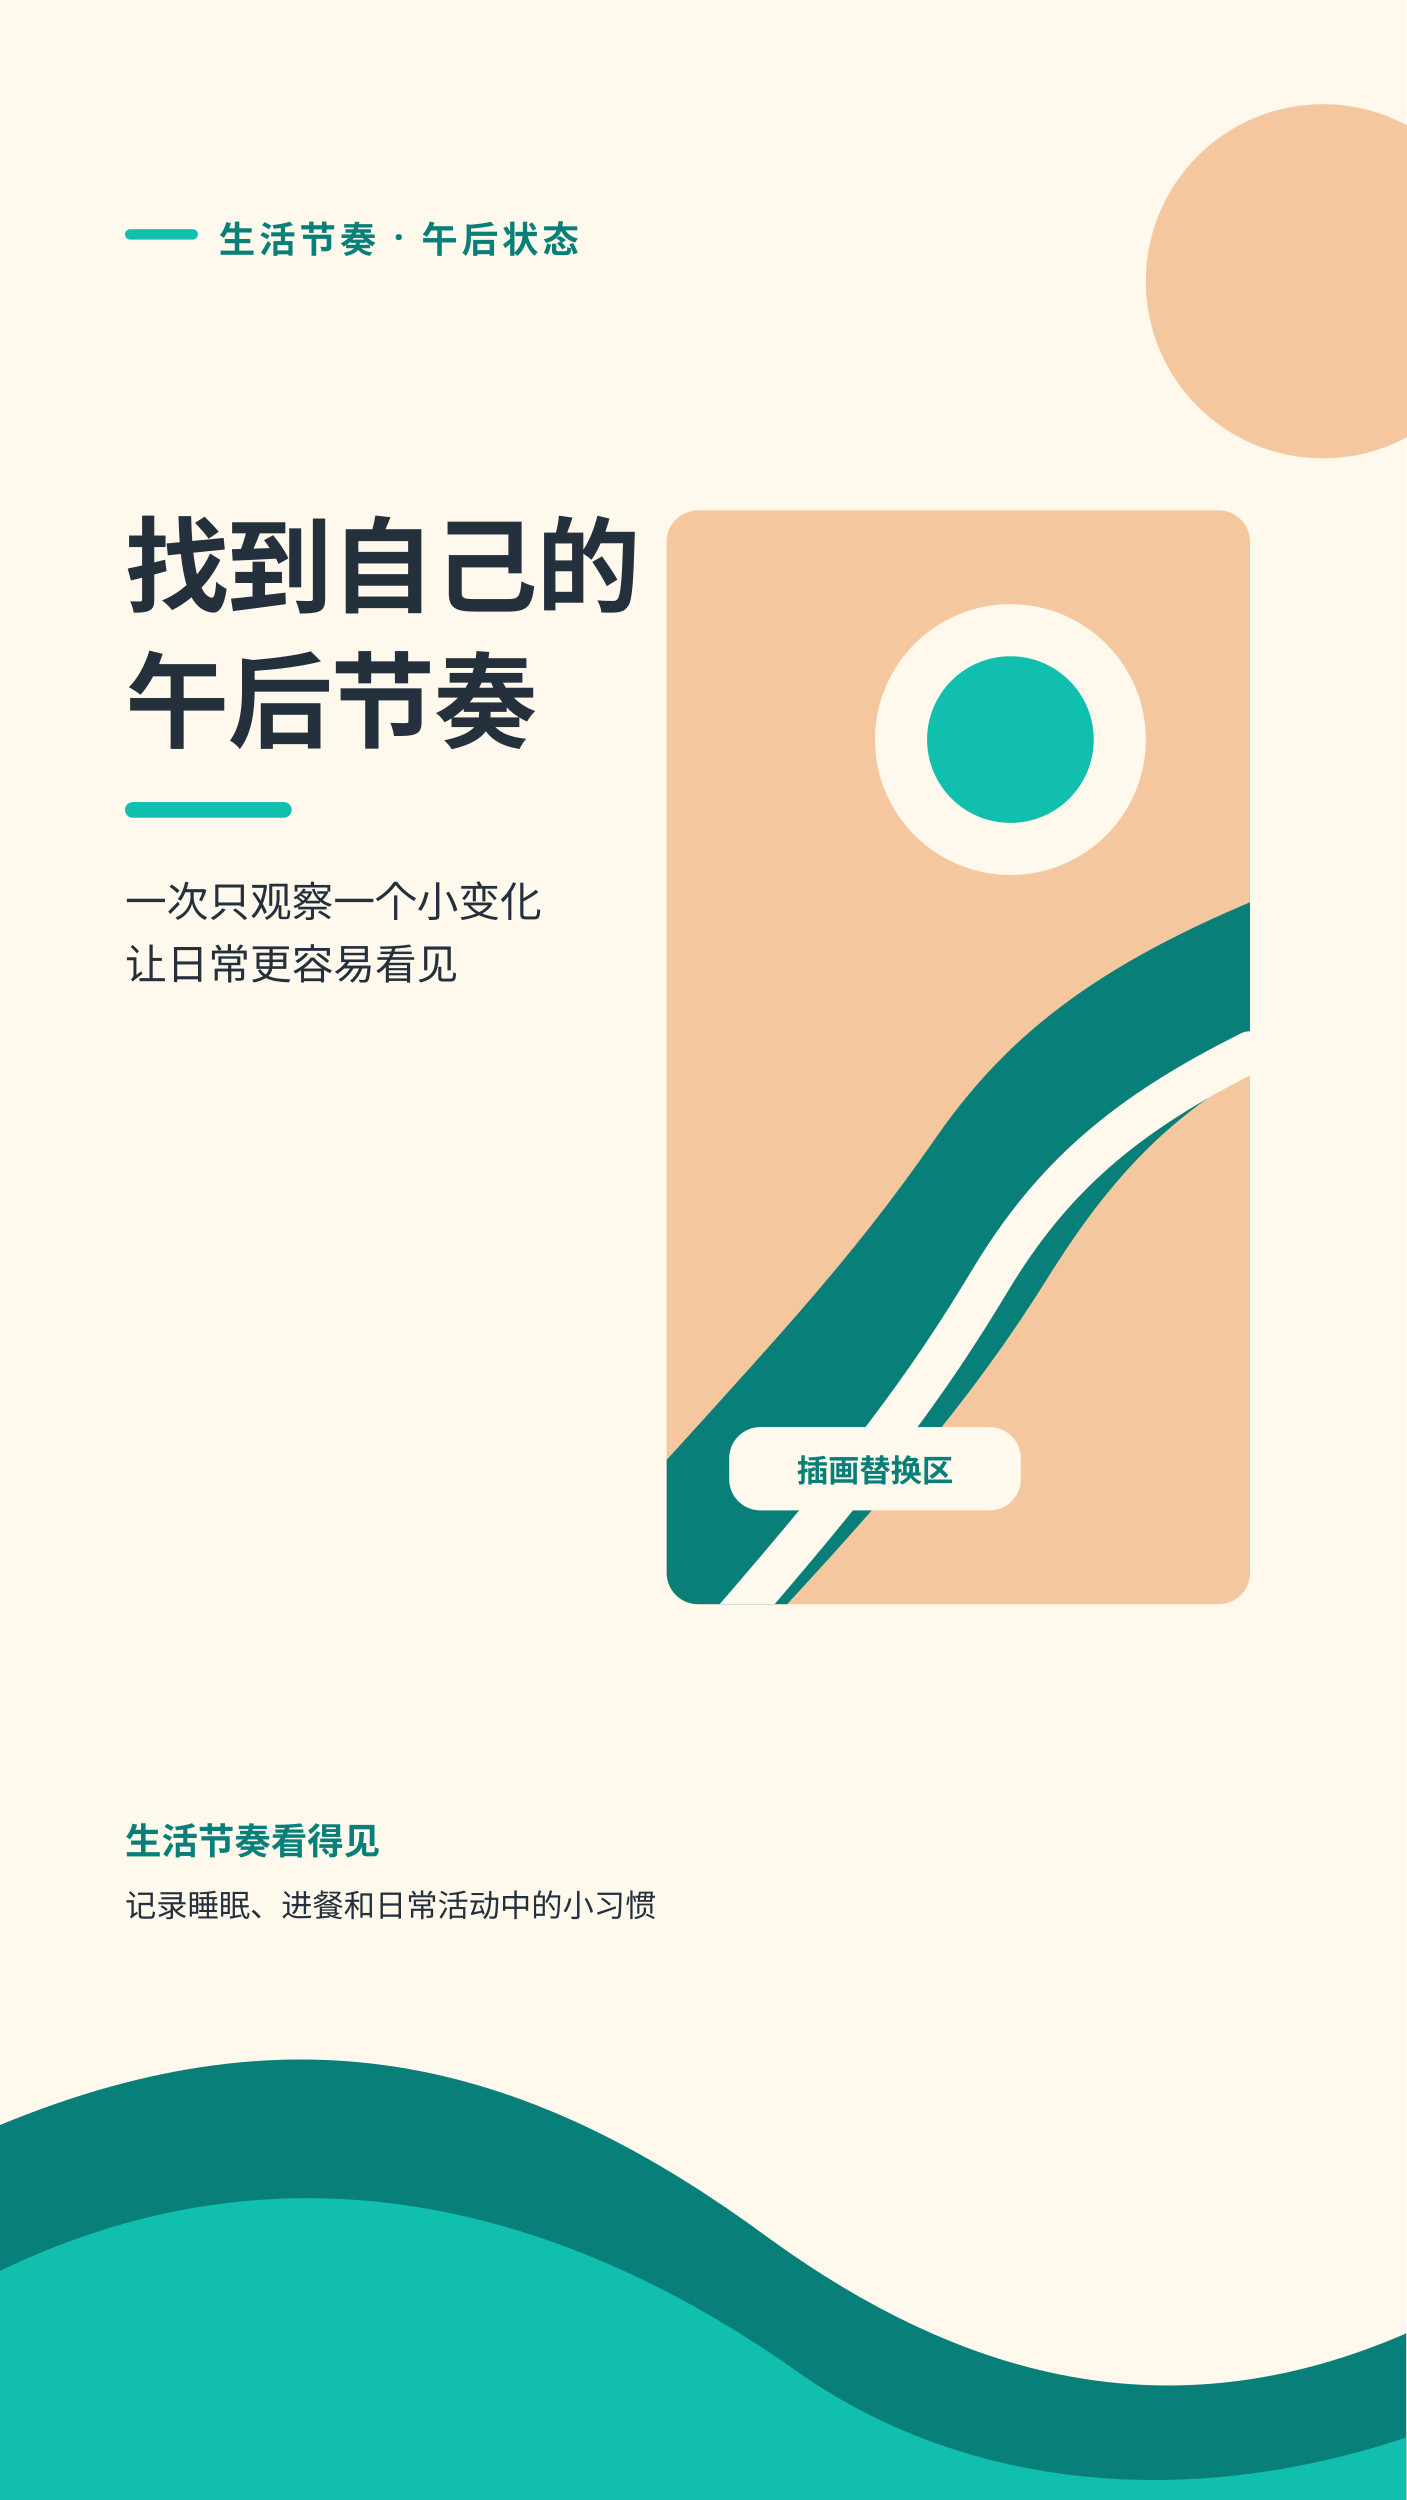
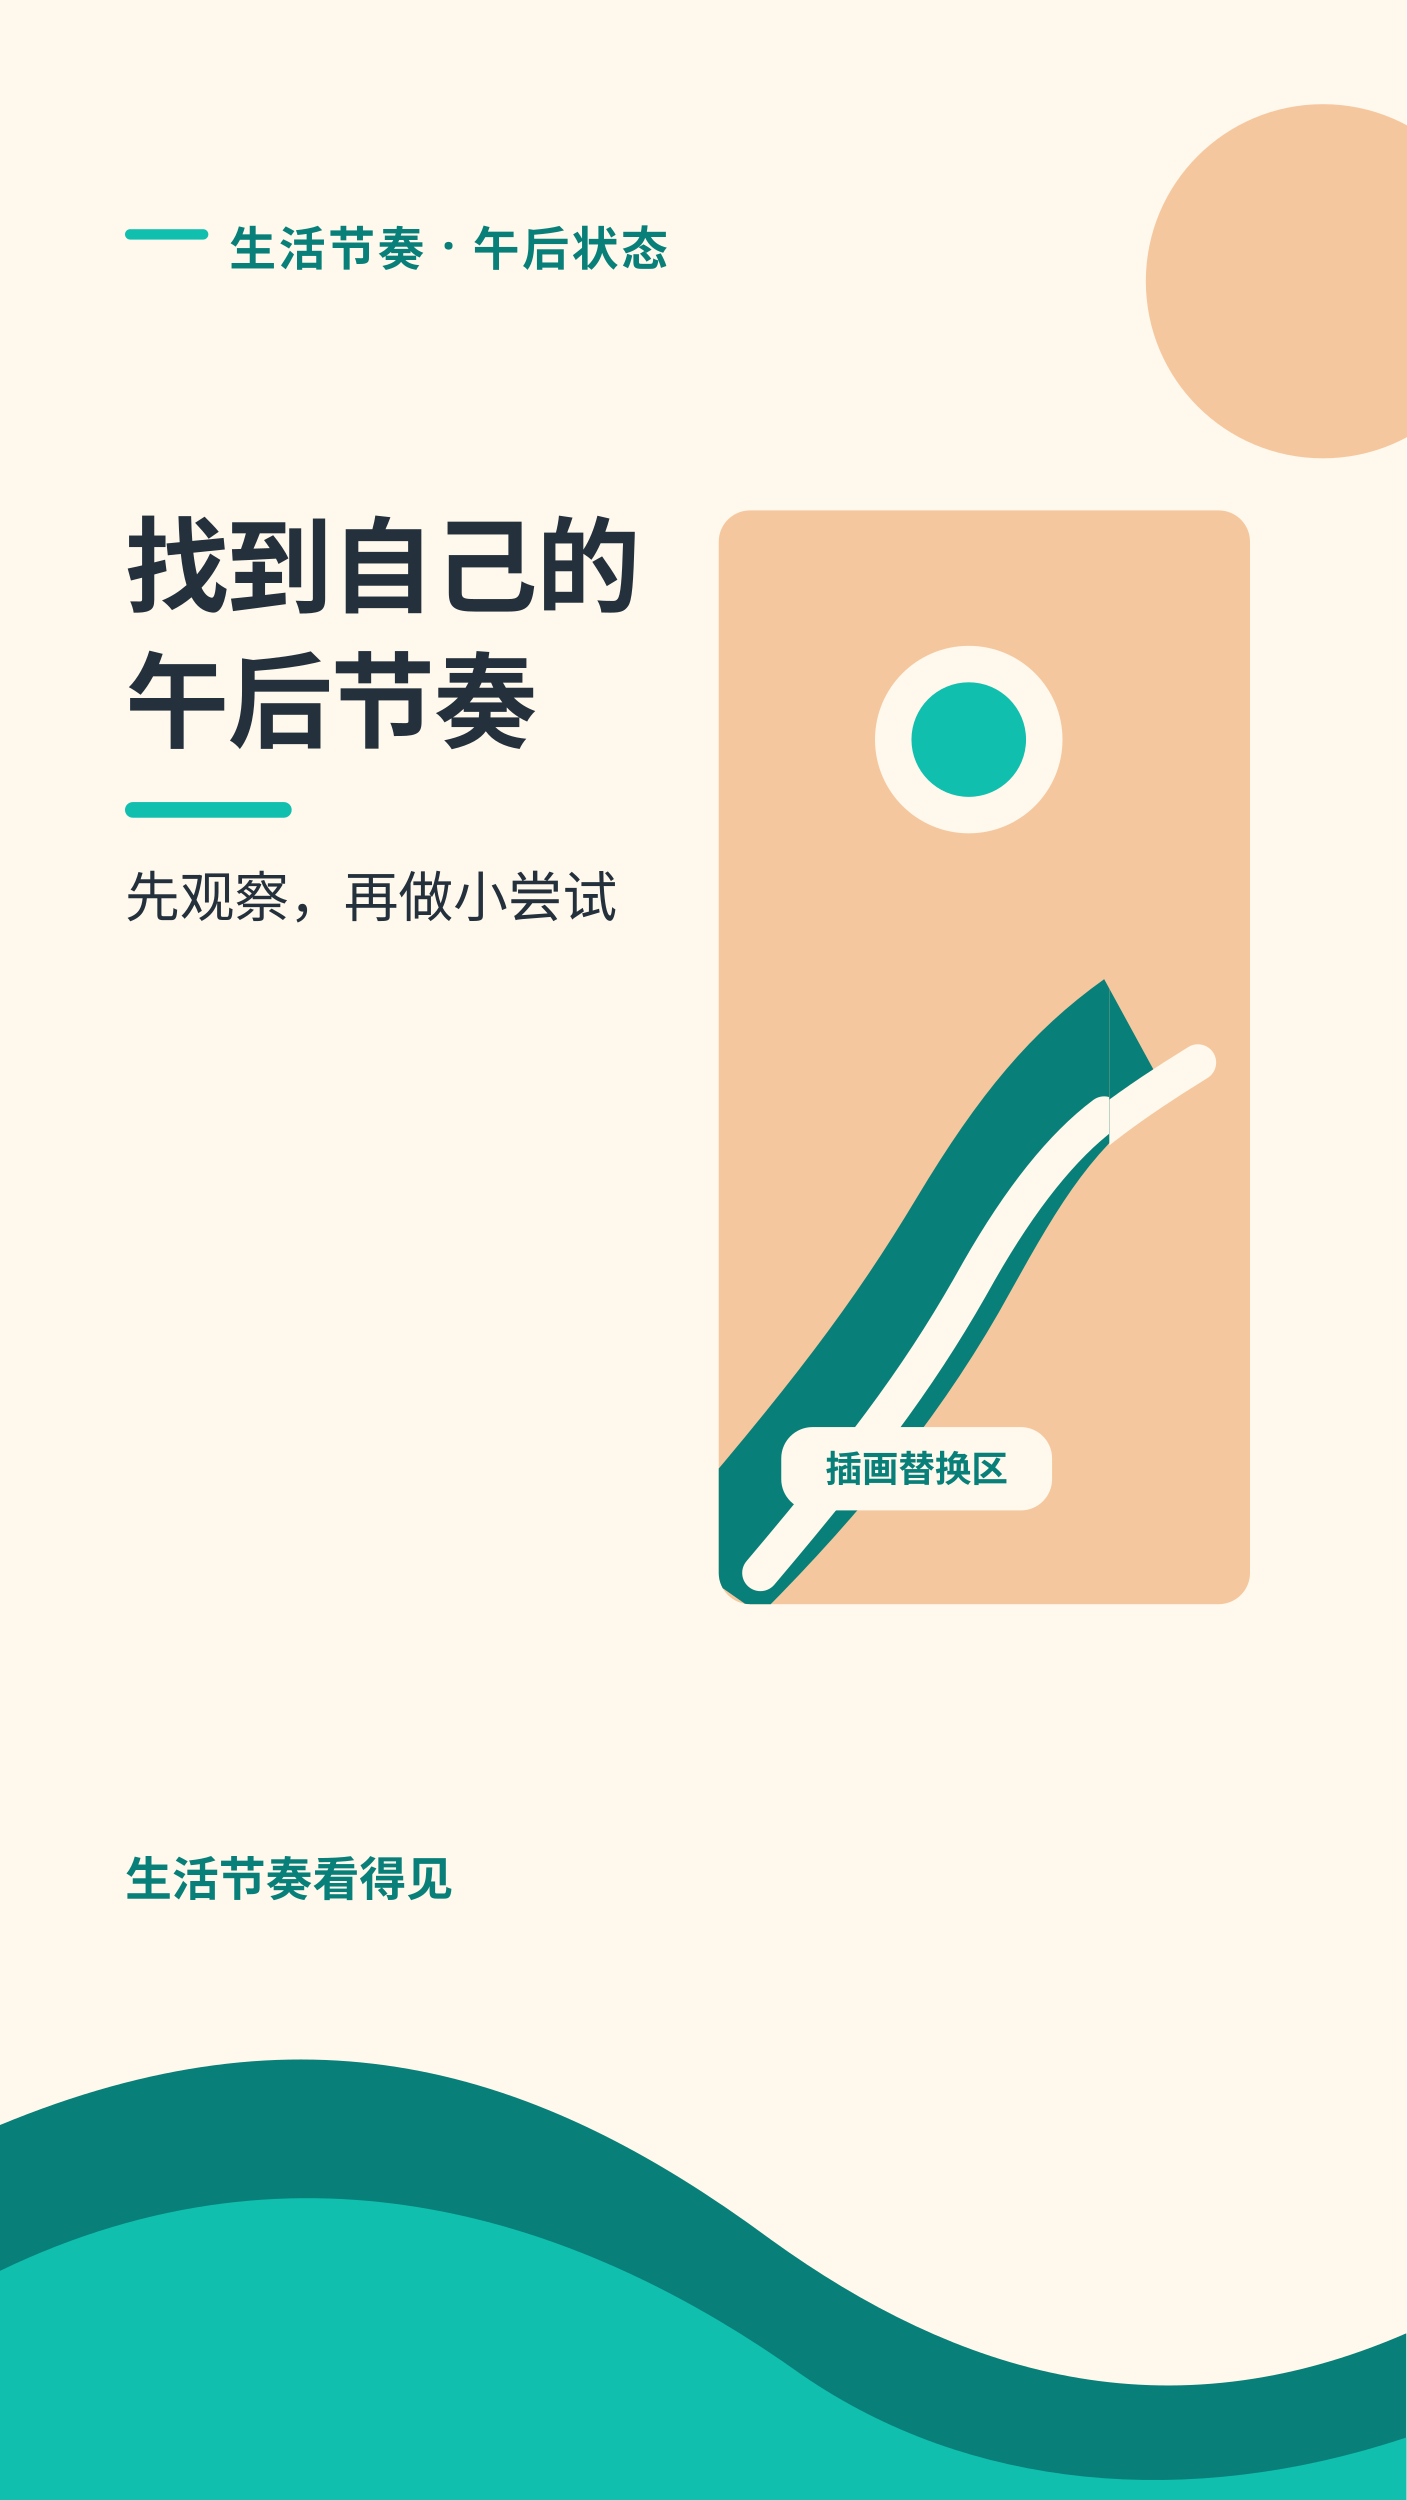
<svg xmlns="http://www.w3.org/2000/svg" width="1080" height="1920" viewBox="0 0 1080 1920" role="img" aria-labelledby="title desc">
  <defs>
-     <clipPath id="illustration-clip">
-       <rect x="512" y="392" width="448" height="840" rx="24" ry="24" />
+     <clipPath id="slot-clip">
+       <rect x="552" y="392" width="408" height="840" rx="24" ry="24" />
+     </clipPath>
+     <clipPath id="core-clip">
+       <rect x="552" y="392" width="300" height="840" />
+     </clipPath>
+     <clipPath id="decorative-clip">
+       <rect x="852" y="392" width="108" height="840" />
    </clipPath>
  </defs>
  <g id="background">
    <rect width="1080" height="1920" fill="#FFF8EC" />
    <circle cx="1016" cy="216" r="136" fill="#F5C79E" />
    <path d="M0 1632 C232 1536 408 1584 592 1720 C736 1824 896 1872 1080 1792 L1080 1920 L0 1920 Z" fill="#087F78" />
    <path d="M0 1744 C232 1632 448 1704 616 1824 C744 1912 912 1928 1080 1872 L1080 1920 L0 1920 Z" fill="#10BFAE" />
  </g>
  <g id="series-marker" font-family="Microsoft YaHei, sans-serif">
-     <rect x="96" y="176" width="56" height="8" rx="4" fill="#10BFAE" />
-     <text x="168" y="194" fill="#087F78" font-size="28" font-weight="600" letter-spacing="3">生活节奏 · 午后状态</text>
+     <rect x="96" y="176" width="64" height="8" rx="4" fill="#10BFAE" />
+     <text x="176" y="204" fill="#087F78" font-size="36" font-weight="600" letter-spacing="2">生活节奏 · 午后状态</text>
  </g>
  <g id="headline" font-family="Noto Sans SC, Microsoft YaHei, sans-serif" fill="#24313D" font-weight="700">
    <text x="96" y="464" font-size="80" letter-spacing="-1">找到自己的</text>
    <text x="96" y="568" font-size="80" letter-spacing="-1">午后节奏</text>
    <rect x="96" y="616" width="128" height="12" rx="6" fill="#10BFAE" />
  </g>
-   <g id="supporting-copy" font-family="Microsoft YaHei, sans-serif" fill="#24313D">
-     <text x="96" y="704" font-size="32">一次只观察一个小变化</text>
-     <text x="96" y="752" font-size="32">让日常更容易看见</text>
+   <g id="supporting-copy" font-family="Microsoft YaHei, sans-serif" fill="#24313D" font-size="42">
+     <text x="96" y="704">先观察，再做小尝试</text>
  </g>
-   <g id="illustration-slot" clip-path="url(#illustration-clip)">
-     <rect x="512" y="392" width="448" height="840" rx="24" fill="#F5C79E" />
-     <circle cx="776" cy="568" r="104" fill="#FFF8EC" />
-     <circle cx="776" cy="568" r="64" fill="#10BFAE" />
-     <path d="M448 1192 C592 1032 648 976 720 872 C776 792 848 736 992 680 L1040 784 C920 832 864 888 808 976 C744 1080 672 1160 560 1280 Z" fill="#087F78" />
-     <path d="M560 1248 C664 1128 712 1064 760 984 C808 904 864 856 960 808" fill="none" stroke="#FFF8EC" stroke-width="32" stroke-linecap="round" />
-     <g id="slot-label" font-family="Microsoft YaHei, sans-serif">
-       <rect x="560" y="1096" width="224" height="64" rx="24" fill="#FFF8EC" />
-       <text x="672" y="1138" text-anchor="middle" fill="#087F78" font-size="24" font-weight="600">插画替换区</text>
+   <g id="illustration-slot" clip-path="url(#slot-clip)">
+     <rect x="552" y="392" width="408" height="840" rx="24" fill="#F5C79E" />
+     <g id="core-safe" clip-path="url(#core-clip)">
+       <circle cx="744" cy="568" r="72" fill="#FFF8EC" />
+       <circle cx="744" cy="568" r="44" fill="#10BFAE" />
+       <path d="M504 1184 C608 1064 656 1000 704 920 C752 840 792 792 848 752 L896 840 C840 880 816 920 776 992 C728 1080 664 1160 584 1240 Z" fill="#087F78" />
+       <path d="M584 1208 C672 1104 712 1048 752 976 C784 920 816 880 848 856" fill="none" stroke="#FFF8EC" stroke-width="28" stroke-linecap="round" />
+       <g id="slot-label" font-family="Microsoft YaHei, sans-serif">
+         <rect x="600" y="1096" width="208" height="64" rx="24" fill="#FFF8EC" />
+         <text x="704" y="1138" text-anchor="middle" fill="#087F78" font-size="28" font-weight="600">插画替换区</text>
+       </g>
+     </g>
+     <g id="decorative-crop" clip-path="url(#decorative-clip)">
+       <path d="M504 1184 C608 1064 656 1000 704 920 C752 840 792 792 848 752 L896 840 C840 880 816 920 776 992 C728 1080 664 1160 584 1240 Z" fill="#087F78" />
+       <path d="M584 1208 C672 1104 712 1048 752 976 C784 920 816 880 920 816" fill="none" stroke="#FFF8EC" stroke-width="28" stroke-linecap="round" />
    </g>
  </g>
  <g id="footer" font-family="Microsoft YaHei, sans-serif">
-     <text x="96" y="1424" fill="#087F78" font-size="28" font-weight="600">生活节奏看得见</text>
-     <text x="96" y="1472" fill="#24313D" font-size="24">记录睡眠、进餐和日常活动中的小习惯</text>
+     <text x="96" y="1456" fill="#087F78" font-size="36" font-weight="600">生活节奏看得见</text>
  </g>
  <g id="qa-guides" display="none" fill="none" pointer-events="none">
    <rect x="72" y="160" width="828" height="1340" stroke="#24313D" stroke-width="4" stroke-dasharray="16 12" />
    <rect x="96" y="240" width="756" height="1080" stroke="#10BFAE" stroke-width="4" stroke-dasharray="12 12" />
  </g>
</svg>
